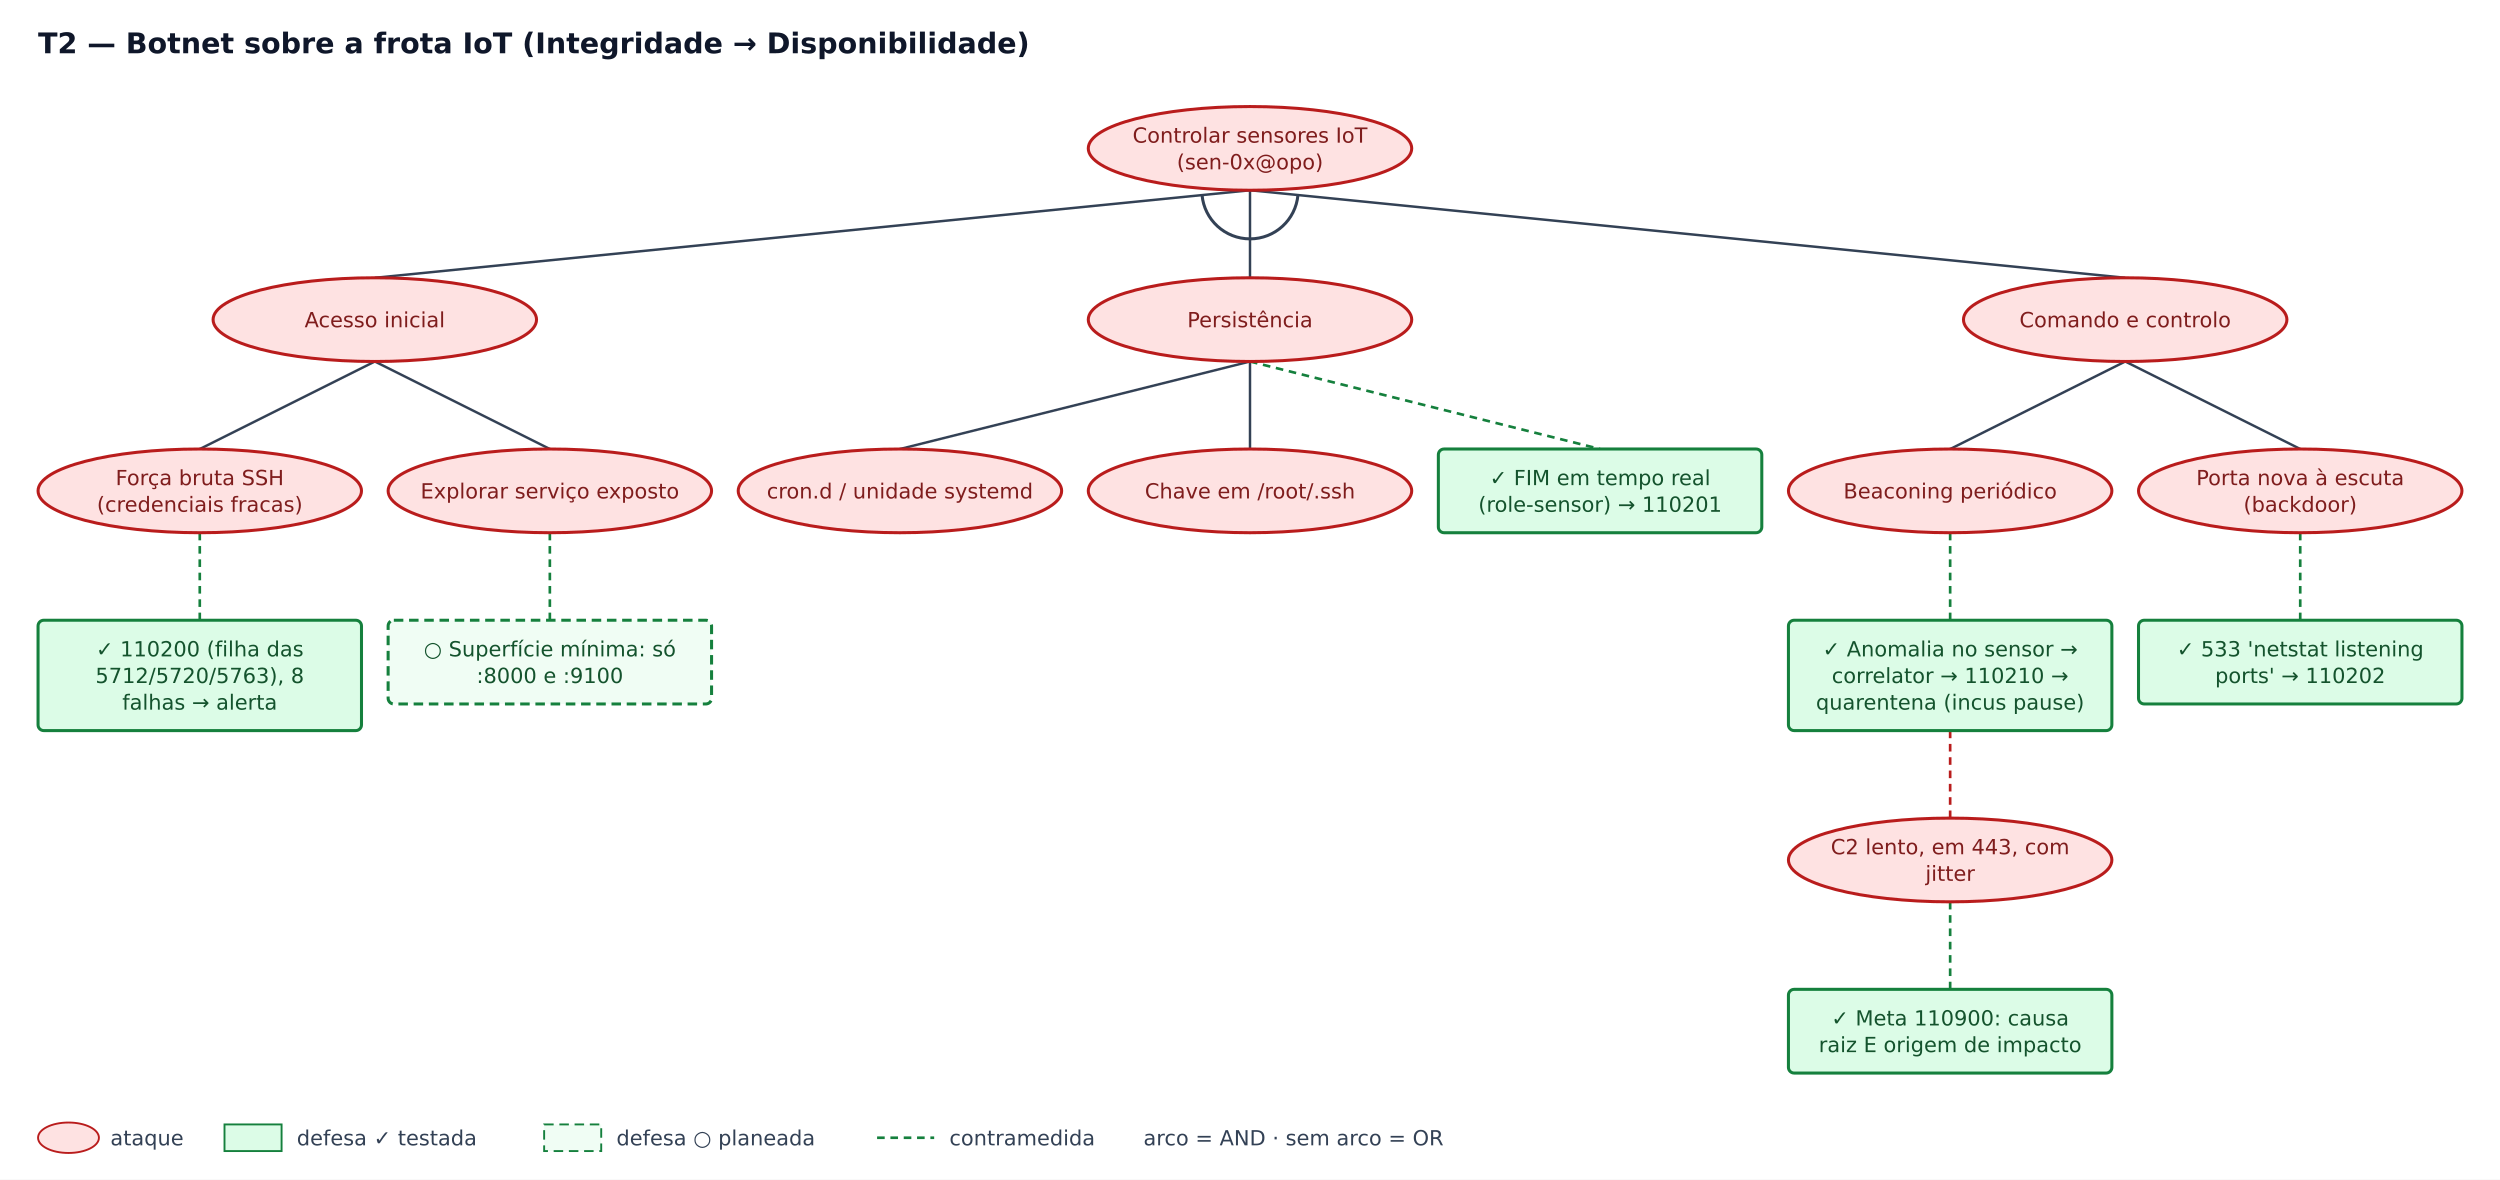
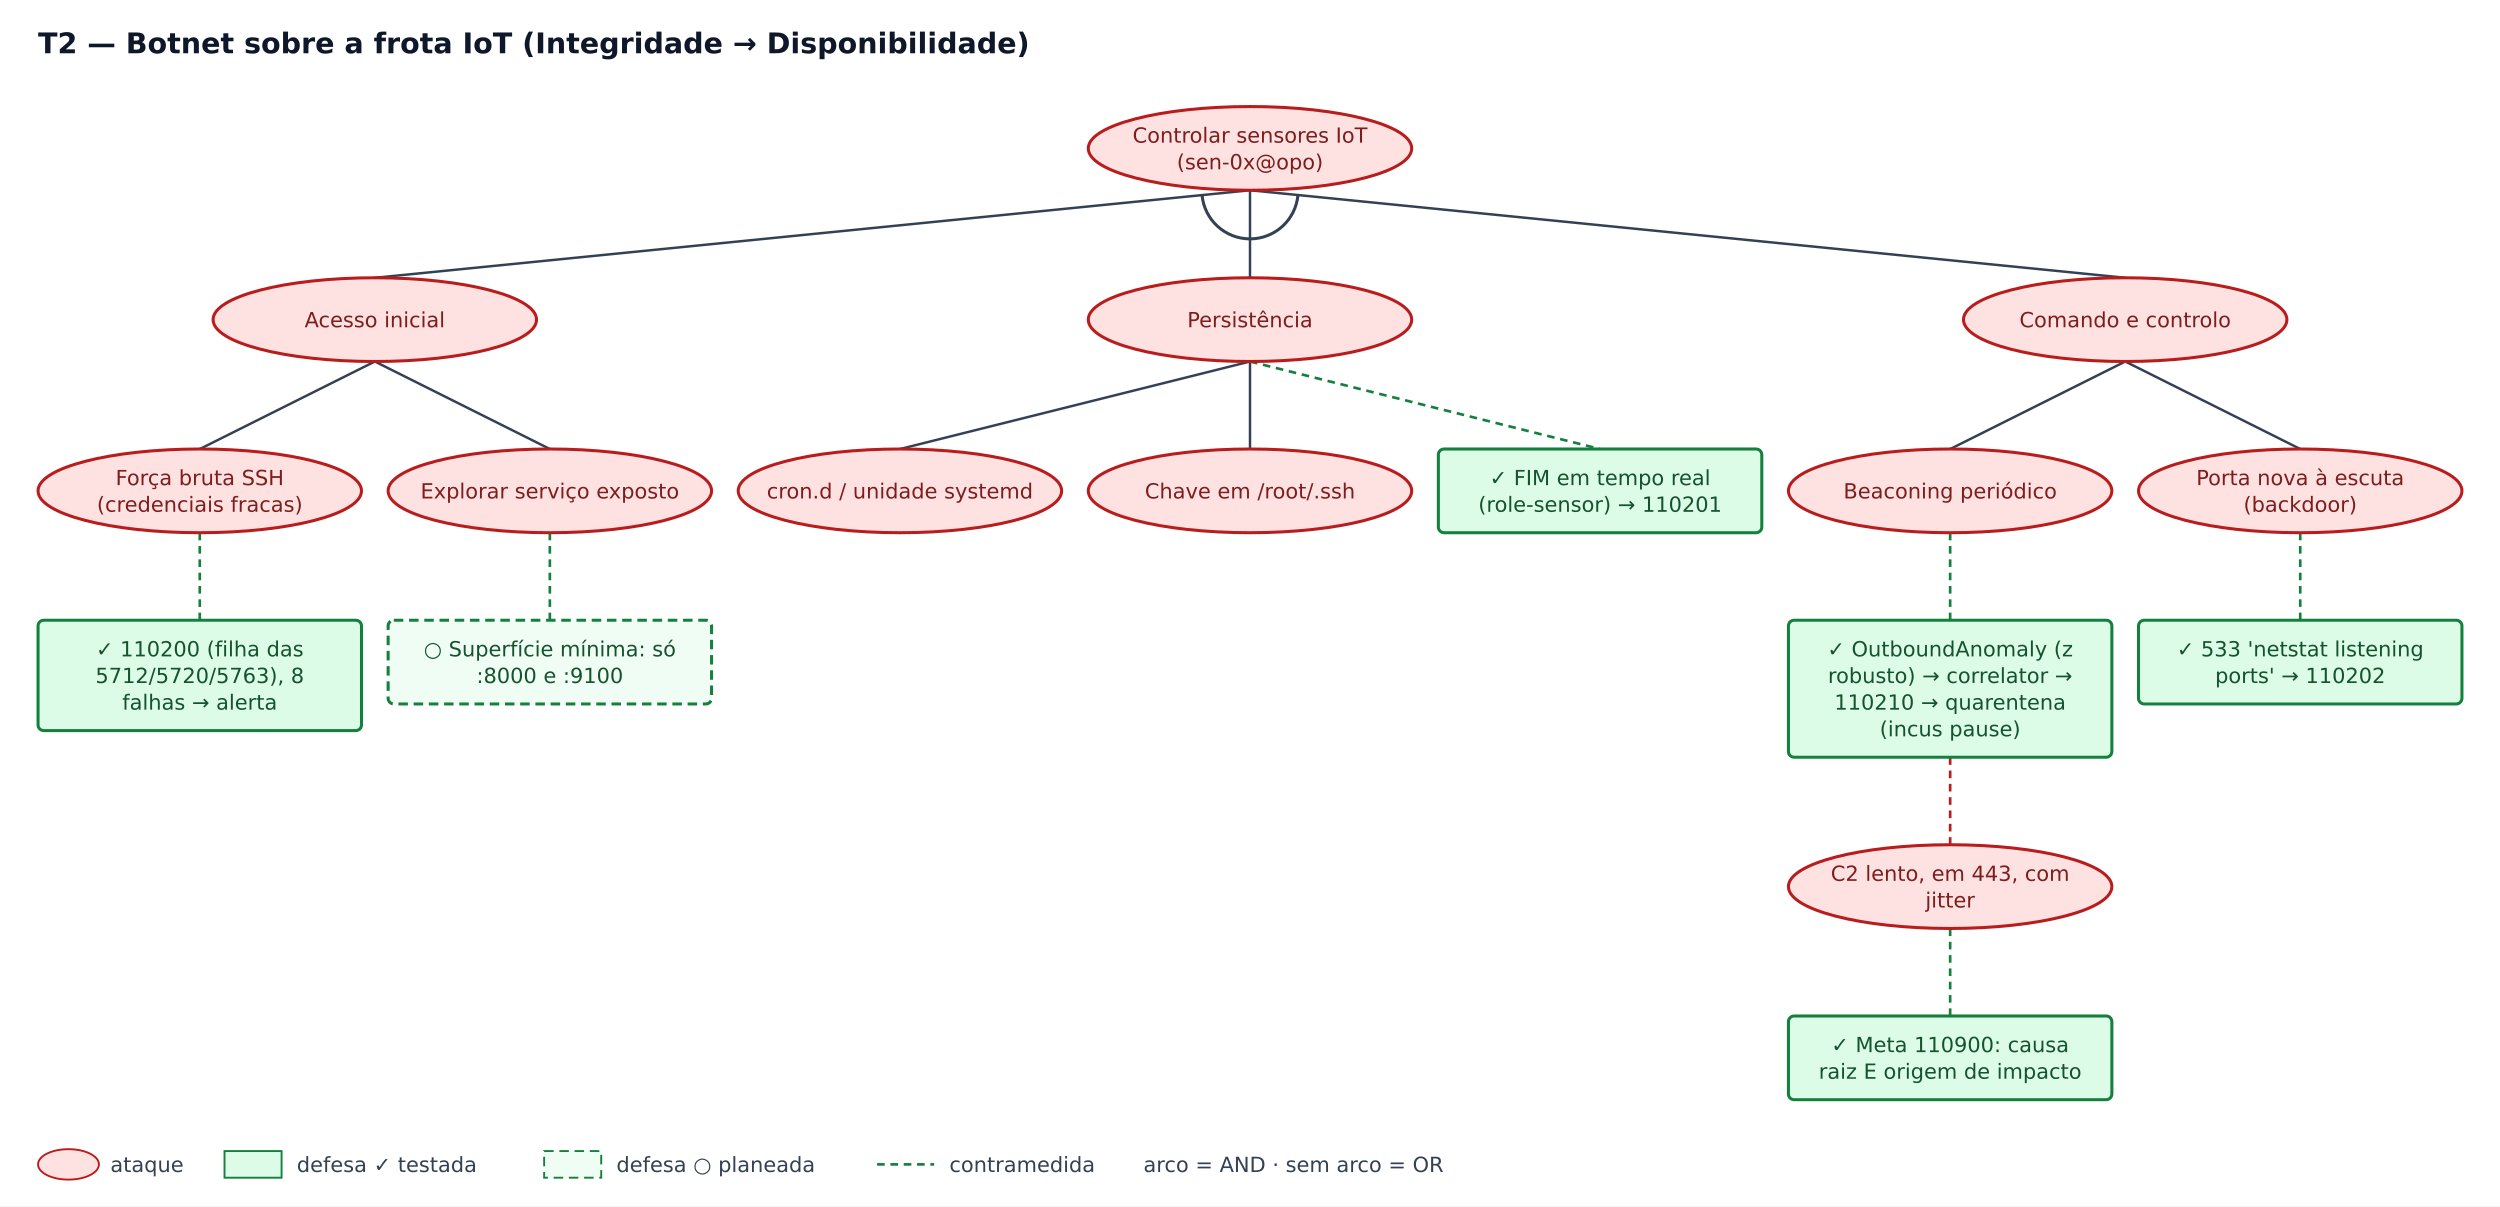
- <svg xmlns="http://www.w3.org/2000/svg" width="1314" height="620" viewBox="0 0 1314 620" font-family="DejaVu Sans, Arial, sans-serif">
+ <svg xmlns="http://www.w3.org/2000/svg" width="1314" height="634" viewBox="0 0 1314 634" font-family="DejaVu Sans, Arial, sans-serif">
  <rect width="100%" height="100%" fill="#ffffff" />
  <text x="20" y="28" font-size="15" font-weight="bold" fill="#0f172a">T2 — Botnet sobre a frota IoT (Integridade → Disponibilidade)</text>
  <line x1="657.0" y1="100.0" x2="197.0" y2="146.0" stroke="#334155" stroke-width="1.3" />
  <line x1="657.0" y1="100.0" x2="657.0" y2="146.0" stroke="#334155" stroke-width="1.3" />
  <line x1="657.0" y1="100.0" x2="1117.0" y2="146.0" stroke="#334155" stroke-width="1.3" />
  <path d="M 631.8 102.5 A 25.3 25.3 0 0 0 682.2 102.5" fill="none" stroke="#334155" stroke-width="1.6" />
  <line x1="197.0" y1="190.0" x2="105.0" y2="236.0" stroke="#334155" stroke-width="1.3" />
  <line x1="197.0" y1="190.0" x2="289.0" y2="236.0" stroke="#334155" stroke-width="1.3" />
  <line x1="105.0" y1="280.0" x2="105.0" y2="326.0" stroke="#15803d" stroke-width="1.4" stroke-dasharray="4 3" />
  <line x1="289.0" y1="280.0" x2="289.0" y2="326.0" stroke="#15803d" stroke-width="1.4" stroke-dasharray="4 3" />
  <line x1="657.0" y1="190.0" x2="473.0" y2="236.0" stroke="#334155" stroke-width="1.3" />
  <line x1="657.0" y1="190.0" x2="657.0" y2="236.0" stroke="#334155" stroke-width="1.3" />
  <line x1="657.0" y1="190.0" x2="841.0" y2="236.0" stroke="#15803d" stroke-width="1.4" stroke-dasharray="4 3" />
  <line x1="1117.0" y1="190.0" x2="1025.0" y2="236.0" stroke="#334155" stroke-width="1.3" />
  <line x1="1117.0" y1="190.0" x2="1209.0" y2="236.0" stroke="#334155" stroke-width="1.3" />
  <line x1="1025.0" y1="280.0" x2="1025.0" y2="326.0" stroke="#15803d" stroke-width="1.4" stroke-dasharray="4 3" />
-   <line x1="1025.0" y1="384.0" x2="1025.0" y2="430.0" stroke="#b91c1c" stroke-width="1.4" stroke-dasharray="4 3" />
-   <line x1="1025.0" y1="474.0" x2="1025.0" y2="520.0" stroke="#15803d" stroke-width="1.4" stroke-dasharray="4 3" />
+   <line x1="1025.0" y1="398.0" x2="1025.0" y2="444.0" stroke="#b91c1c" stroke-width="1.4" stroke-dasharray="4 3" />
+   <line x1="1025.0" y1="488.0" x2="1025.0" y2="534.0" stroke="#15803d" stroke-width="1.4" stroke-dasharray="4 3" />
  <line x1="1209.0" y1="280.0" x2="1209.0" y2="326.0" stroke="#15803d" stroke-width="1.4" stroke-dasharray="4 3" />
  <rect x="20.0" y="326.0" width="170" height="58" rx="3" fill="#dcfce7" stroke="#15803d" stroke-width="1.6" />
  <text x="105.0" y="345.0" text-anchor="middle" font-size="11" fill="#14532d">✓ 110200 (filha das</text>
  <text x="105.0" y="359.0" text-anchor="middle" font-size="11" fill="#14532d">5712/5720/5763), 8</text>
  <text x="105.0" y="373.0" text-anchor="middle" font-size="11" fill="#14532d">falhas → alerta</text>
  <ellipse cx="105.0" cy="258.0" rx="85" ry="22.0" fill="#fee2e2" stroke="#b91c1c" stroke-width="1.6" />
  <text x="105.0" y="255.0" text-anchor="middle" font-size="11" fill="#7f1d1d">Força bruta SSH</text>
  <text x="105.0" y="269.0" text-anchor="middle" font-size="11" fill="#7f1d1d">(credenciais fracas)</text>
  <rect x="204.0" y="326.0" width="170" height="44" rx="3" fill="#f0fdf4" stroke="#15803d" stroke-width="1.6" stroke-dasharray="5 3" />
  <text x="289.0" y="345.0" text-anchor="middle" font-size="11" fill="#14532d">○ Superfície mínima: só</text>
  <text x="289.0" y="359.0" text-anchor="middle" font-size="11" fill="#14532d">:8000 e :9100</text>
  <ellipse cx="289.0" cy="258.0" rx="85" ry="22.0" fill="#fee2e2" stroke="#b91c1c" stroke-width="1.6" />
  <text x="289.0" y="262.0" text-anchor="middle" font-size="11" fill="#7f1d1d">Explorar serviço exposto</text>
  <ellipse cx="197.0" cy="168.0" rx="85" ry="22.0" fill="#fee2e2" stroke="#b91c1c" stroke-width="1.6" />
  <text x="197.0" y="172.0" text-anchor="middle" font-size="11" fill="#7f1d1d">Acesso inicial</text>
  <ellipse cx="473.0" cy="258.0" rx="85" ry="22.0" fill="#fee2e2" stroke="#b91c1c" stroke-width="1.6" />
  <text x="473.0" y="262.0" text-anchor="middle" font-size="11" fill="#7f1d1d">cron.d / unidade systemd</text>
  <ellipse cx="657.0" cy="258.0" rx="85" ry="22.0" fill="#fee2e2" stroke="#b91c1c" stroke-width="1.6" />
  <text x="657.0" y="262.0" text-anchor="middle" font-size="11" fill="#7f1d1d">Chave em /root/.ssh</text>
  <rect x="756.0" y="236.0" width="170" height="44" rx="3" fill="#dcfce7" stroke="#15803d" stroke-width="1.6" />
  <text x="841.0" y="255.0" text-anchor="middle" font-size="11" fill="#14532d">✓ FIM em tempo real</text>
  <text x="841.0" y="269.0" text-anchor="middle" font-size="11" fill="#14532d">(role-sensor) → 110201</text>
  <ellipse cx="657.0" cy="168.0" rx="85" ry="22.0" fill="#fee2e2" stroke="#b91c1c" stroke-width="1.6" />
  <text x="657.0" y="172.0" text-anchor="middle" font-size="11" fill="#7f1d1d">Persistência</text>
-   <rect x="940.0" y="520.0" width="170" height="44" rx="3" fill="#dcfce7" stroke="#15803d" stroke-width="1.6" />
-   <text x="1025.0" y="539.0" text-anchor="middle" font-size="11" fill="#14532d">✓ Meta 110900: causa</text>
-   <text x="1025.0" y="553.0" text-anchor="middle" font-size="11" fill="#14532d">raiz E origem de impacto</text>
-   <ellipse cx="1025.0" cy="452.0" rx="85" ry="22.0" fill="#fee2e2" stroke="#b91c1c" stroke-width="1.6" />
-   <text x="1025.0" y="449.0" text-anchor="middle" font-size="11" fill="#7f1d1d">C2 lento, em 443, com</text>
-   <text x="1025.0" y="463.0" text-anchor="middle" font-size="11" fill="#7f1d1d">jitter</text>
-   <rect x="940.0" y="326.0" width="170" height="58" rx="3" fill="#dcfce7" stroke="#15803d" stroke-width="1.6" />
-   <text x="1025.0" y="345.0" text-anchor="middle" font-size="11" fill="#14532d">✓ Anomalia no sensor →</text>
-   <text x="1025.0" y="359.0" text-anchor="middle" font-size="11" fill="#14532d">correlator → 110210 →</text>
-   <text x="1025.0" y="373.0" text-anchor="middle" font-size="11" fill="#14532d">quarentena (incus pause)</text>
+   <rect x="940.0" y="534.0" width="170" height="44" rx="3" fill="#dcfce7" stroke="#15803d" stroke-width="1.6" />
+   <text x="1025.0" y="553.0" text-anchor="middle" font-size="11" fill="#14532d">✓ Meta 110900: causa</text>
+   <text x="1025.0" y="567.0" text-anchor="middle" font-size="11" fill="#14532d">raiz E origem de impacto</text>
+   <ellipse cx="1025.0" cy="466.0" rx="85" ry="22.0" fill="#fee2e2" stroke="#b91c1c" stroke-width="1.6" />
+   <text x="1025.0" y="463.0" text-anchor="middle" font-size="11" fill="#7f1d1d">C2 lento, em 443, com</text>
+   <text x="1025.0" y="477.0" text-anchor="middle" font-size="11" fill="#7f1d1d">jitter</text>
+   <rect x="940.0" y="326.0" width="170" height="72" rx="3" fill="#dcfce7" stroke="#15803d" stroke-width="1.6" />
+   <text x="1025.0" y="345.0" text-anchor="middle" font-size="11" fill="#14532d">✓ OutboundAnomaly (z</text>
+   <text x="1025.0" y="359.0" text-anchor="middle" font-size="11" fill="#14532d">robusto) → correlator →</text>
+   <text x="1025.0" y="373.0" text-anchor="middle" font-size="11" fill="#14532d">110210 → quarentena</text>
+   <text x="1025.0" y="387.0" text-anchor="middle" font-size="11" fill="#14532d">(incus pause)</text>
  <ellipse cx="1025.0" cy="258.0" rx="85" ry="22.0" fill="#fee2e2" stroke="#b91c1c" stroke-width="1.6" />
  <text x="1025.0" y="262.0" text-anchor="middle" font-size="11" fill="#7f1d1d">Beaconing periódico</text>
  <rect x="1124.0" y="326.0" width="170" height="44" rx="3" fill="#dcfce7" stroke="#15803d" stroke-width="1.6" />
  <text x="1209.0" y="345.0" text-anchor="middle" font-size="11" fill="#14532d">✓ 533 'netstat listening</text>
  <text x="1209.0" y="359.0" text-anchor="middle" font-size="11" fill="#14532d">ports' → 110202</text>
  <ellipse cx="1209.0" cy="258.0" rx="85" ry="22.0" fill="#fee2e2" stroke="#b91c1c" stroke-width="1.6" />
  <text x="1209.0" y="255.0" text-anchor="middle" font-size="11" fill="#7f1d1d">Porta nova à escuta</text>
  <text x="1209.0" y="269.0" text-anchor="middle" font-size="11" fill="#7f1d1d">(backdoor)</text>
  <ellipse cx="1117.0" cy="168.0" rx="85" ry="22.0" fill="#fee2e2" stroke="#b91c1c" stroke-width="1.6" />
  <text x="1117.0" y="172.0" text-anchor="middle" font-size="11" fill="#7f1d1d">Comando e controlo</text>
  <ellipse cx="657.0" cy="78.0" rx="85" ry="22.0" fill="#fee2e2" stroke="#b91c1c" stroke-width="1.6" />
  <text x="657.0" y="75.0" text-anchor="middle" font-size="11" fill="#7f1d1d">Controlar sensores IoT</text>
  <text x="657.0" y="89.0" text-anchor="middle" font-size="11" fill="#7f1d1d">(sen-0x@opo)</text>
-   <ellipse cx="36" cy="598" rx="16" ry="8" fill="#fee2e2" stroke="#b91c1c" />
-   <text x="58" y="602" font-size="11" fill="#334155">ataque</text>
-   <rect x="118" y="591" width="30" height="14" fill="#dcfce7" stroke="#15803d" />
-   <text x="156" y="602" font-size="11" fill="#334155">defesa ✓ testada</text>
-   <rect x="286" y="591" width="30" height="14" fill="#f0fdf4" stroke="#15803d" stroke-dasharray="5 3" />
-   <text x="324" y="602" font-size="11" fill="#334155">defesa ○ planeada</text>
-   <line x1="461" y1="598" x2="491" y2="598" stroke="#15803d" stroke-dasharray="4 3" stroke-width="1.4" />
-   <text x="499" y="602" font-size="11" fill="#334155">contramedida</text>
-   <text x="601" y="602" font-size="11" fill="#334155">arco = AND · sem arco = OR</text>
+   <ellipse cx="36" cy="612" rx="16" ry="8" fill="#fee2e2" stroke="#b91c1c" />
+   <text x="58" y="616" font-size="11" fill="#334155">ataque</text>
+   <rect x="118" y="605" width="30" height="14" fill="#dcfce7" stroke="#15803d" />
+   <text x="156" y="616" font-size="11" fill="#334155">defesa ✓ testada</text>
+   <rect x="286" y="605" width="30" height="14" fill="#f0fdf4" stroke="#15803d" stroke-dasharray="5 3" />
+   <text x="324" y="616" font-size="11" fill="#334155">defesa ○ planeada</text>
+   <line x1="461" y1="612" x2="491" y2="612" stroke="#15803d" stroke-dasharray="4 3" stroke-width="1.4" />
+   <text x="499" y="616" font-size="11" fill="#334155">contramedida</text>
+   <text x="601" y="616" font-size="11" fill="#334155">arco = AND · sem arco = OR</text>
</svg>
